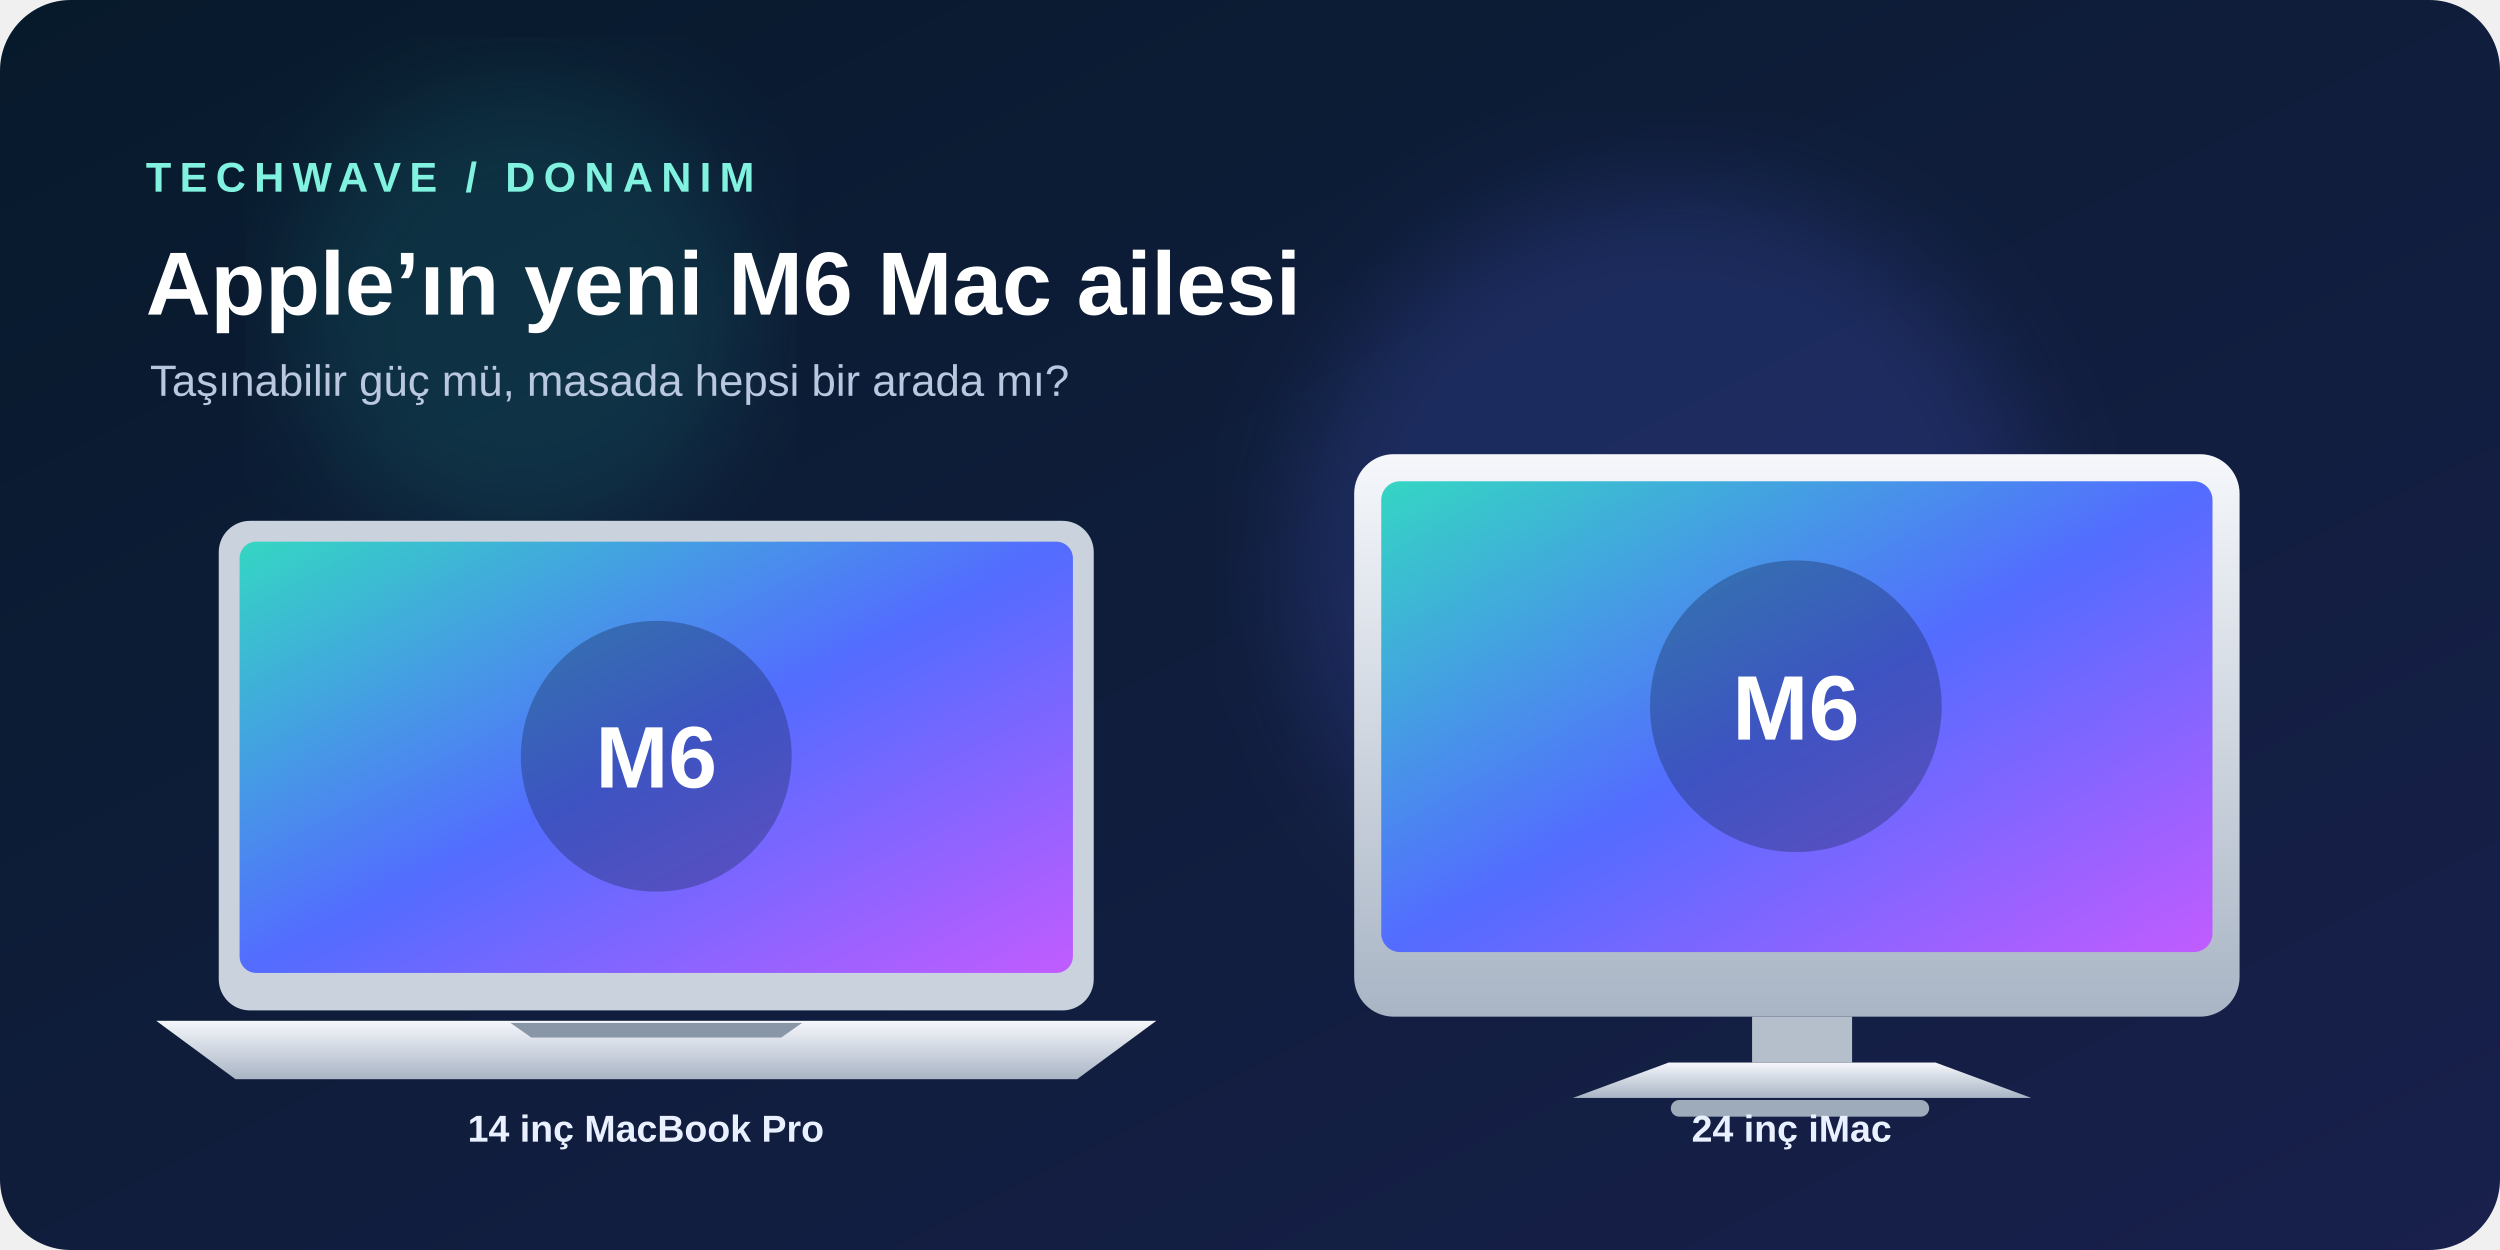
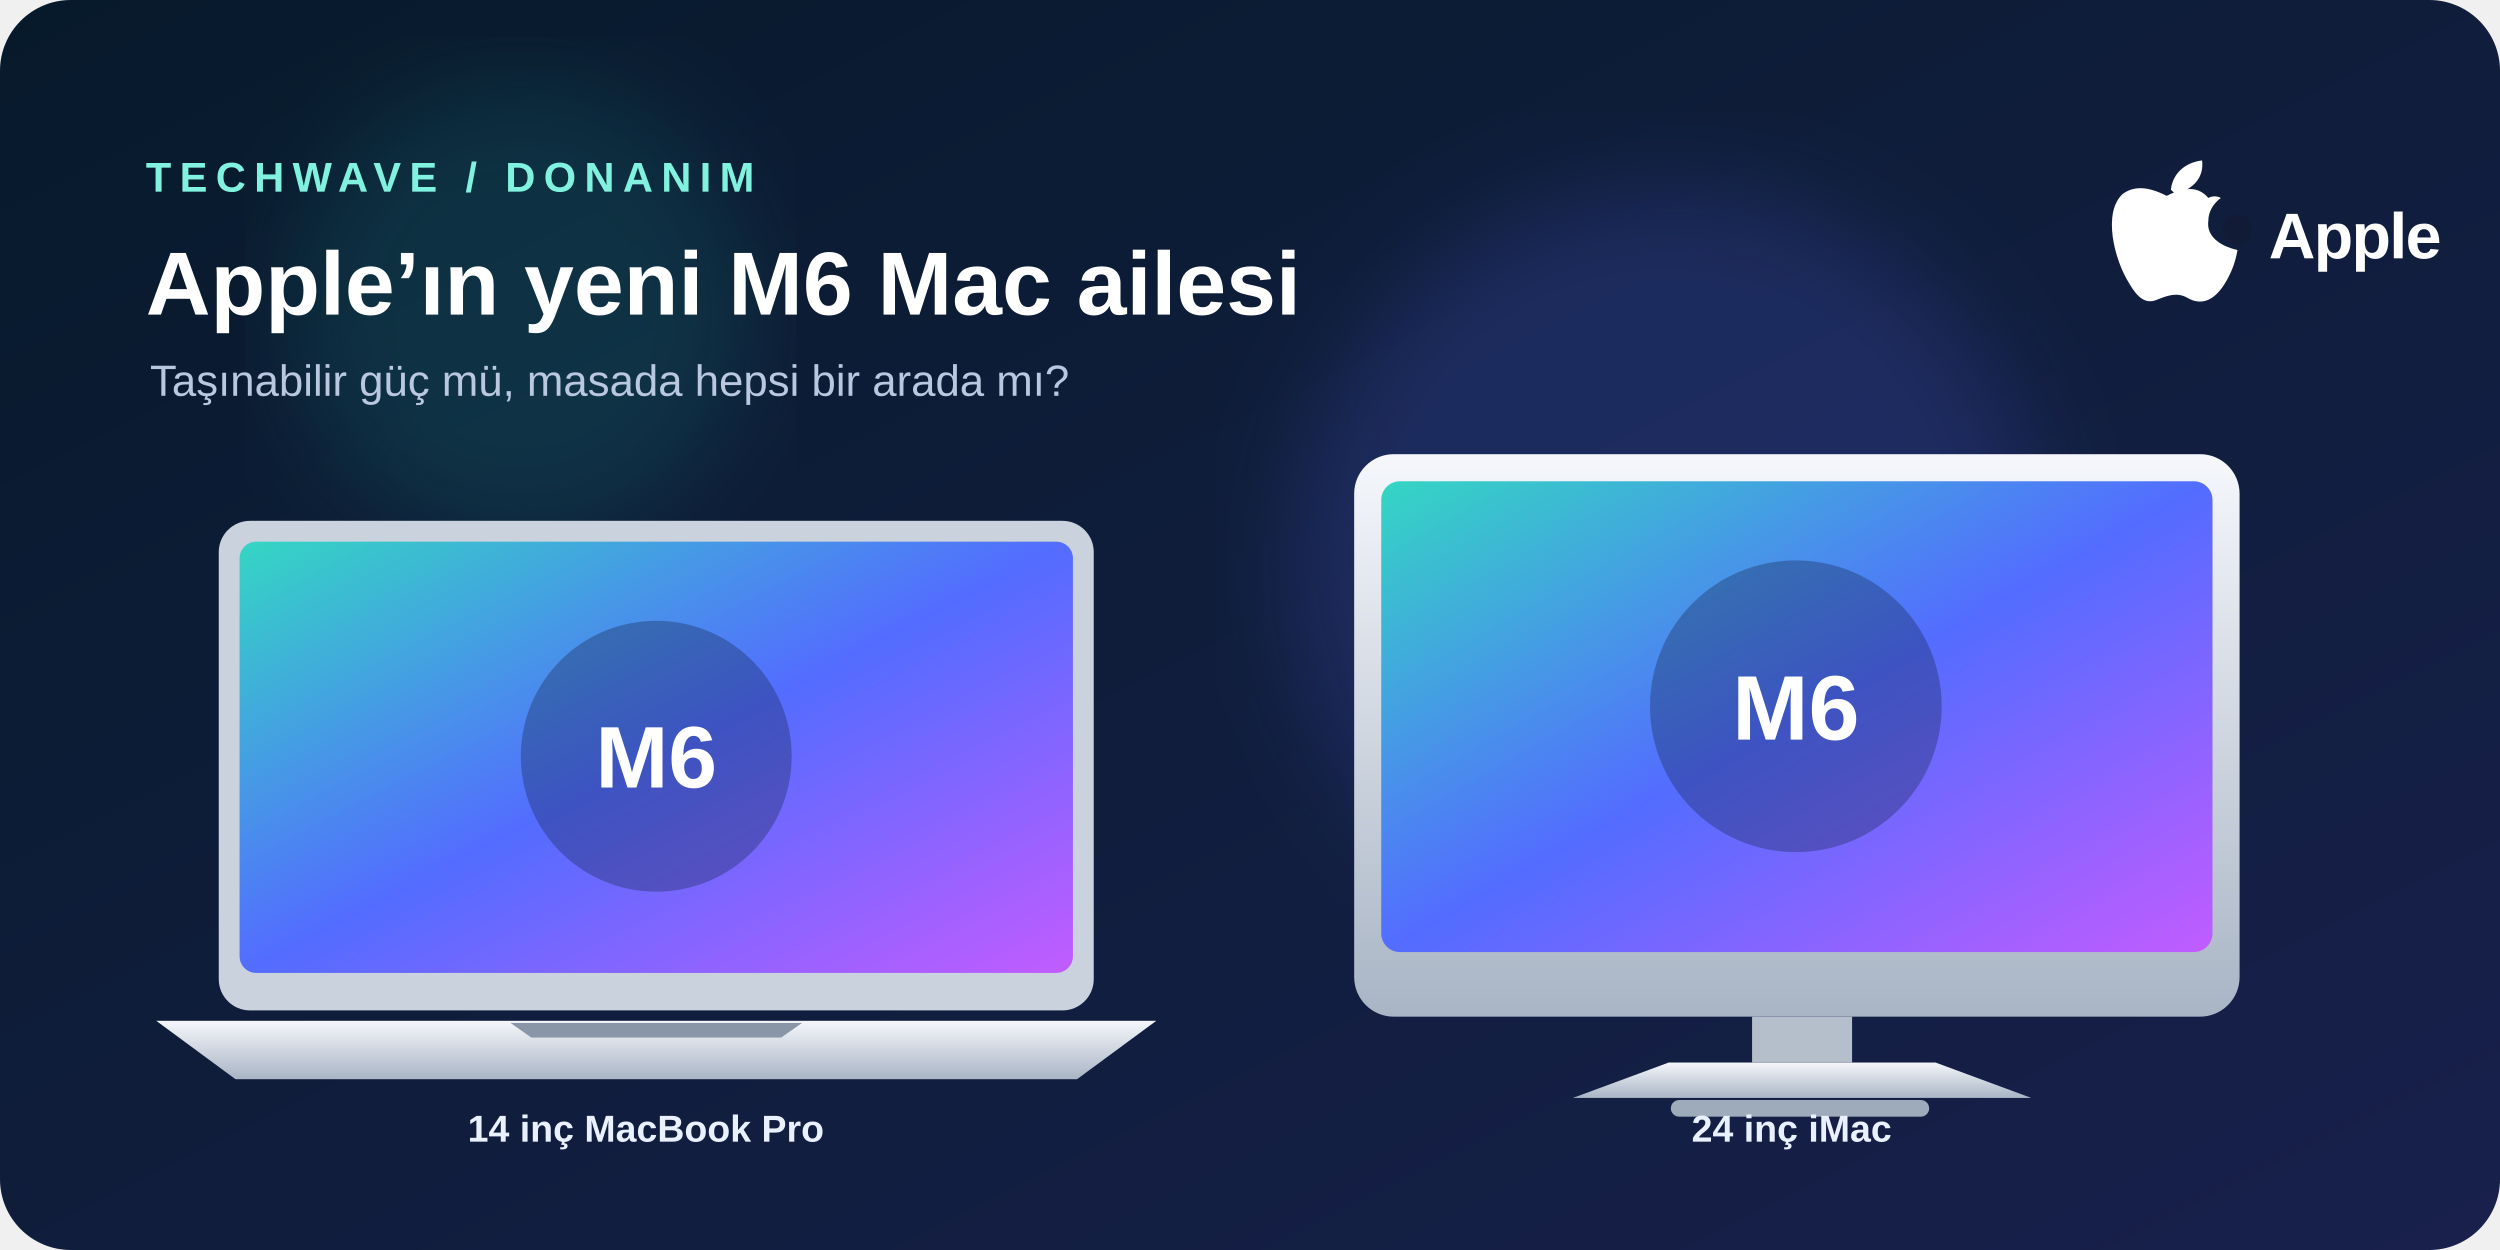
<svg xmlns="http://www.w3.org/2000/svg" width="1200" height="600" viewBox="0 0 1200 600" role="img" aria-labelledby="title desc">
  <defs>
    <linearGradient id="bg" x2="1" y2="1">
      <stop stop-color="#071a2b" />
      <stop offset="1" stop-color="#18204c" />
    </linearGradient>
    <linearGradient id="screen" x2="1" y2="1">
      <stop stop-color="#34d6c3" />
      <stop offset=".5" stop-color="#536cff" />
      <stop offset="1" stop-color="#c15cff" />
    </linearGradient>
    <linearGradient id="metal" x2="0" y2="1">
      <stop stop-color="#f5f7fb" />
      <stop offset="1" stop-color="#a9b5c5" />
    </linearGradient>
    <filter id="glow">
      <feGaussianBlur stdDeviation="24" />
    </filter>
  </defs>
  <rect width="1200" height="600" rx="34" fill="url(#bg)" />
  <circle cx="800" cy="270" r="180" fill="#5a6cff" opacity=".18" filter="url(#glow)" />
  <circle cx="250" cy="150" r="110" fill="#25d8c3" opacity=".12" filter="url(#glow)" />
  <text x="70" y="92" fill="#80f2df" font-family="Arial,sans-serif" font-size="20" font-weight="700" letter-spacing="4">TECHWAVE  /  DONANIM</text>
+   <g transform="translate(1015 76)" fill="#fff" aria-label="Apple">
+     <path d="M45 19c-6-7-14-4-20-1-6-3-14-6-21-1C-6 26 0 49 7 60c4 7 8 10 13 8 5-2 10-4 15-1 7 4 13 1 18-7 3-5 5-10 6-16-9-2-15-7-14-14 0-4 2-8 6-11-2-1-4-1-6 0z" />
+     <path d="M27 15c1-8 7-13 15-14 1 8-4 14-13 16z" />
+     <circle cx="59" cy="34" r="7" fill="#111b36" />
+     <text x="74" y="48" font-family="Arial,sans-serif" font-size="31" font-weight="700" letter-spacing="-.8">Apple</text>
+   </g>
  <text x="70" y="151" fill="#fff" font-family="Arial,sans-serif" font-size="43" font-weight="800">Apple’ın yeni M6 Mac ailesi</text>
  <text x="72" y="190" fill="#b9c7df" font-family="Arial,sans-serif" font-size="21">Taşınabilir güç mü, masada hepsi bir arada mı?</text>
  <g transform="translate(105 250)">
    <rect x="0" y="0" width="420" height="235" rx="15" fill="#c9d2dd" />
    <rect x="10" y="10" width="400" height="207" rx="8" fill="url(#screen)" />
    <circle cx="210" cy="113" r="65" fill="#13254e" opacity=".35" />
    <text x="210" y="128" text-anchor="middle" fill="#fff" font-family="Arial,sans-serif" font-weight="800" font-size="42">M6</text>
    <path d="M-30 240h480l-38 28H8z" fill="url(#metal)" />
    <path d="M140 241h140l-10 7h-120z" fill="#8996a7" />
  </g>
  <g transform="translate(650 218)">
    <rect x="0" y="0" width="425" height="270" rx="19" fill="url(#metal)" />
    <rect x="13" y="13" width="399" height="226" rx="9" fill="url(#screen)" />
    <circle cx="212" cy="121" r="70" fill="#13254e" opacity=".35" />
    <text x="212" y="137" text-anchor="middle" fill="#fff" font-family="Arial,sans-serif" font-weight="800" font-size="44">M6</text>
    <rect x="191" y="270" width="48" height="22" fill="#b5bfcc" />
    <path d="M151 292h128l46 17H105z" fill="url(#metal)" />
    <rect x="152" y="310" width="124" height="8" rx="4" fill="#9eabba" />
  </g>
  <text x="310" y="548" text-anchor="middle" fill="#e9f0ff" font-family="Arial,sans-serif" font-size="18" font-weight="700">14 inç MacBook Pro</text>
  <text x="860" y="548" text-anchor="middle" fill="#e9f0ff" font-family="Arial,sans-serif" font-size="18" font-weight="700">24 inç iMac</text>
</svg>
